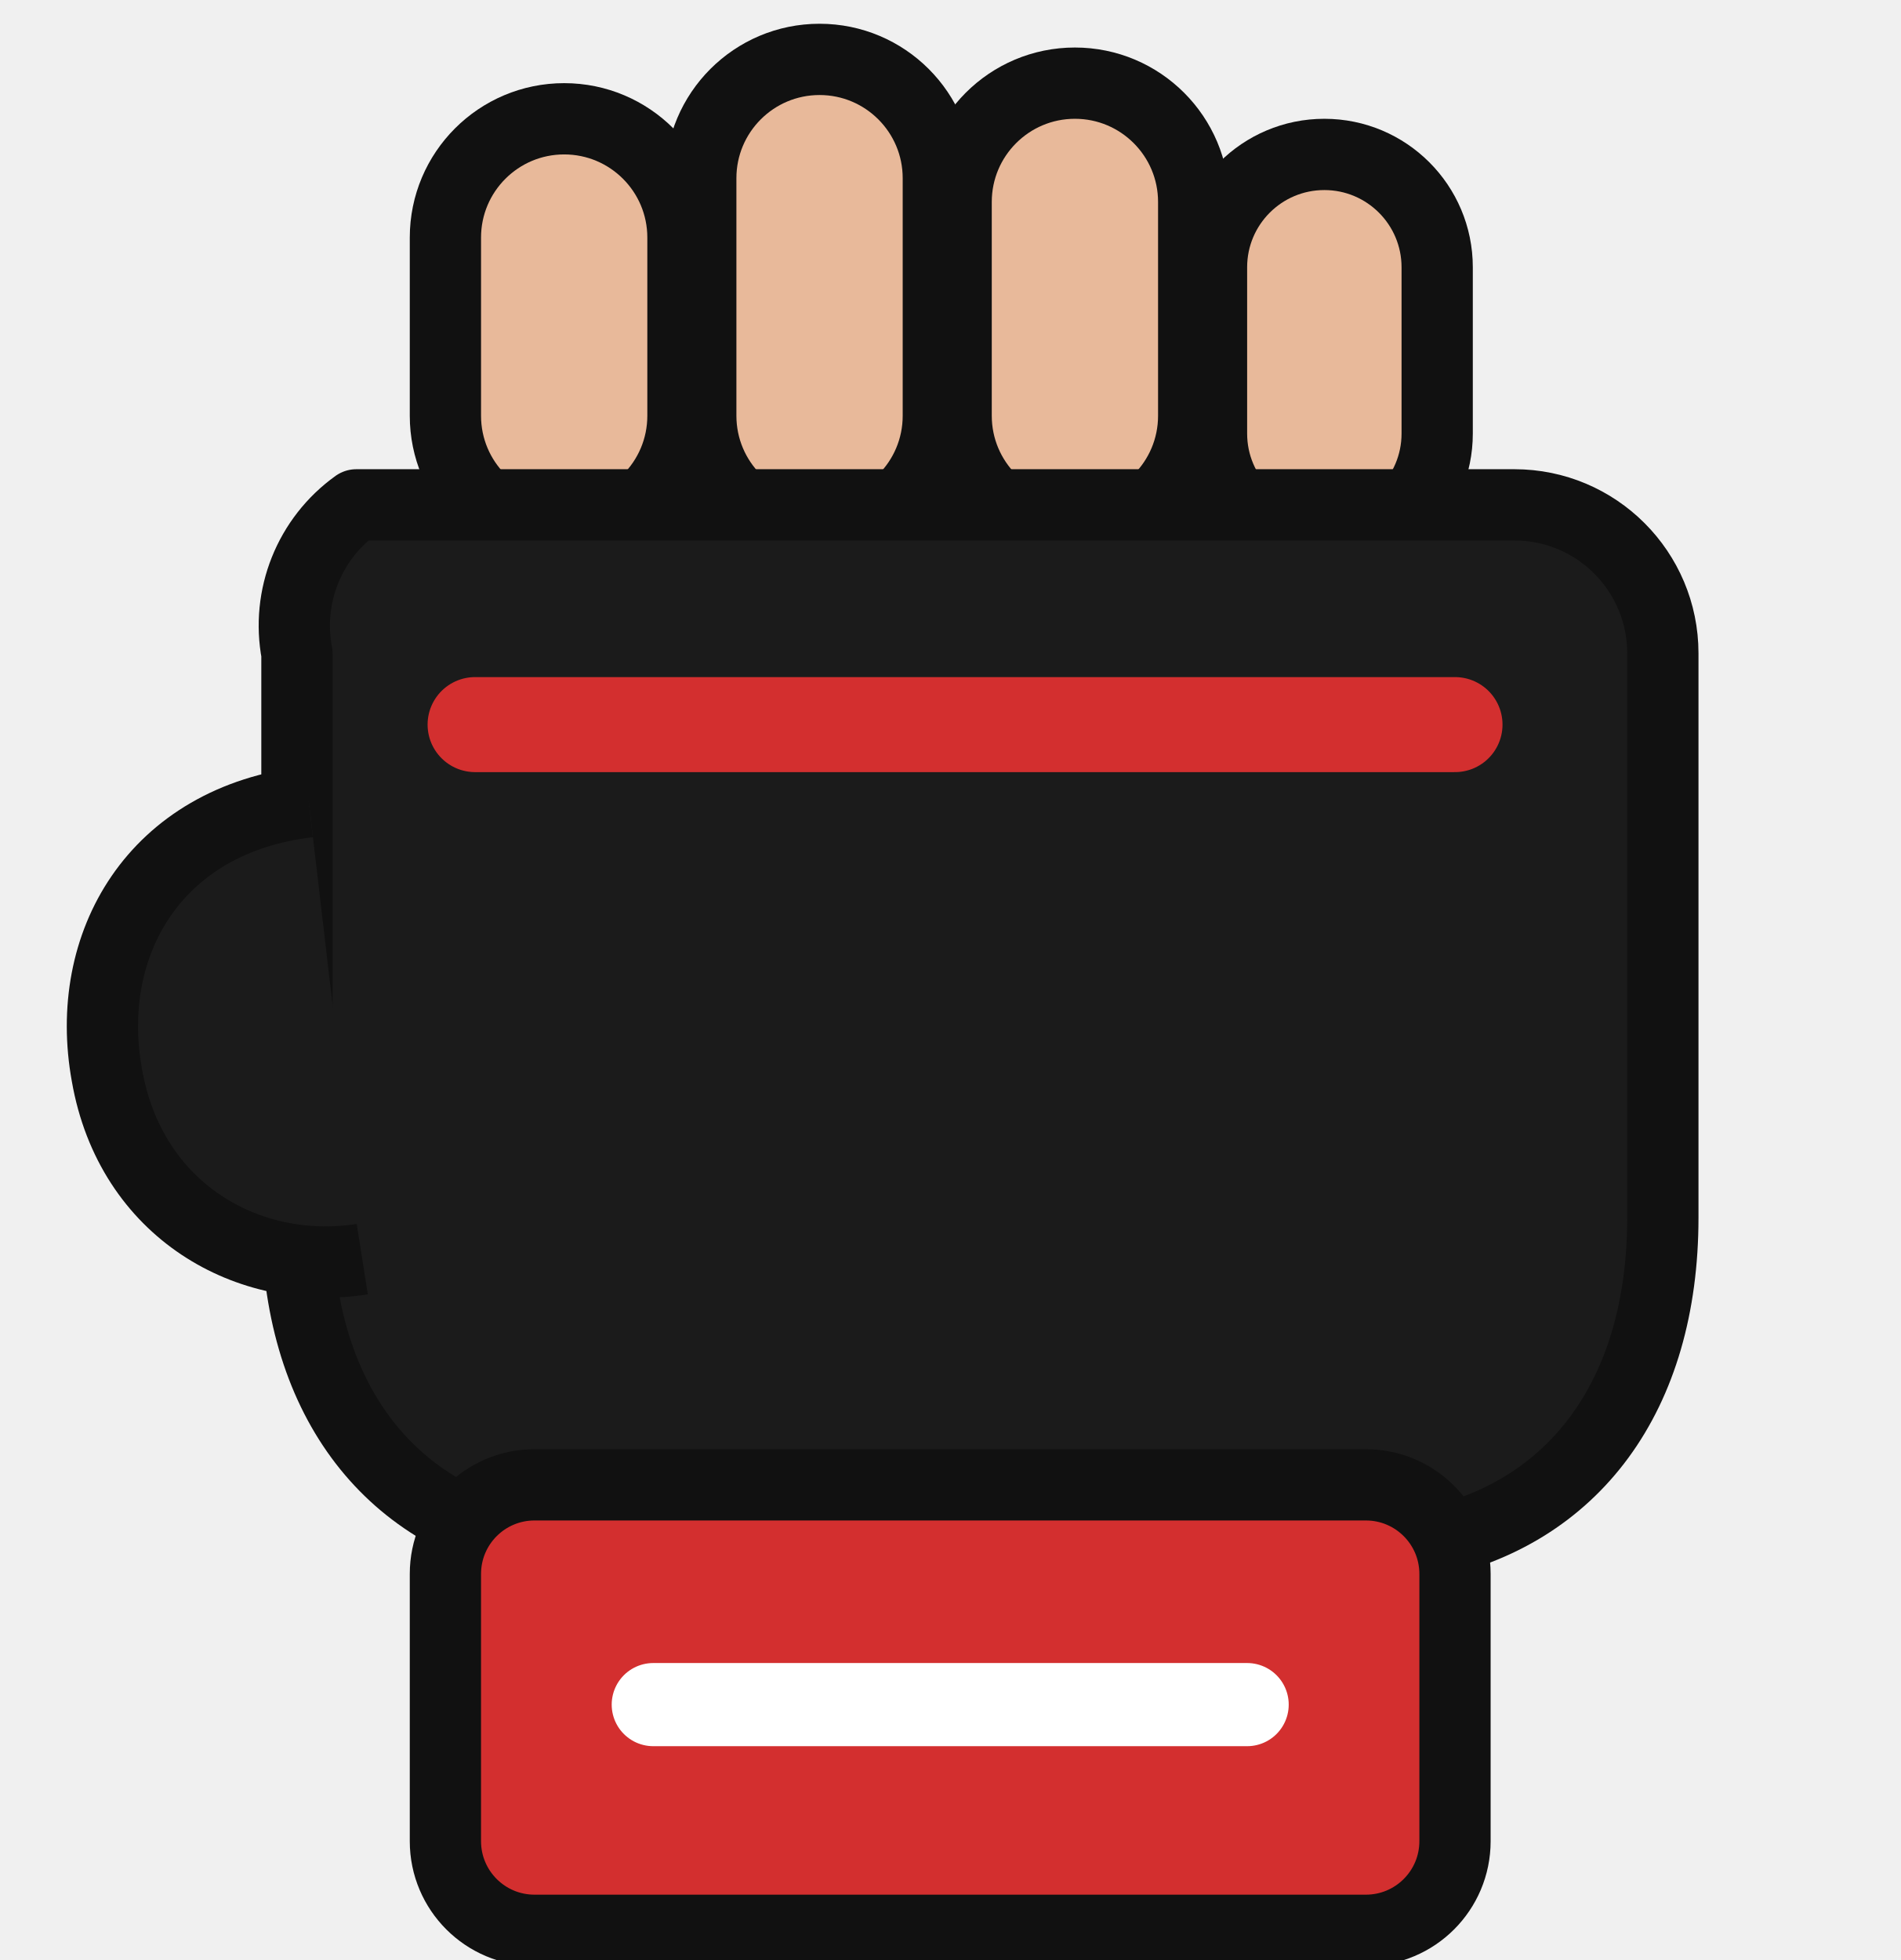
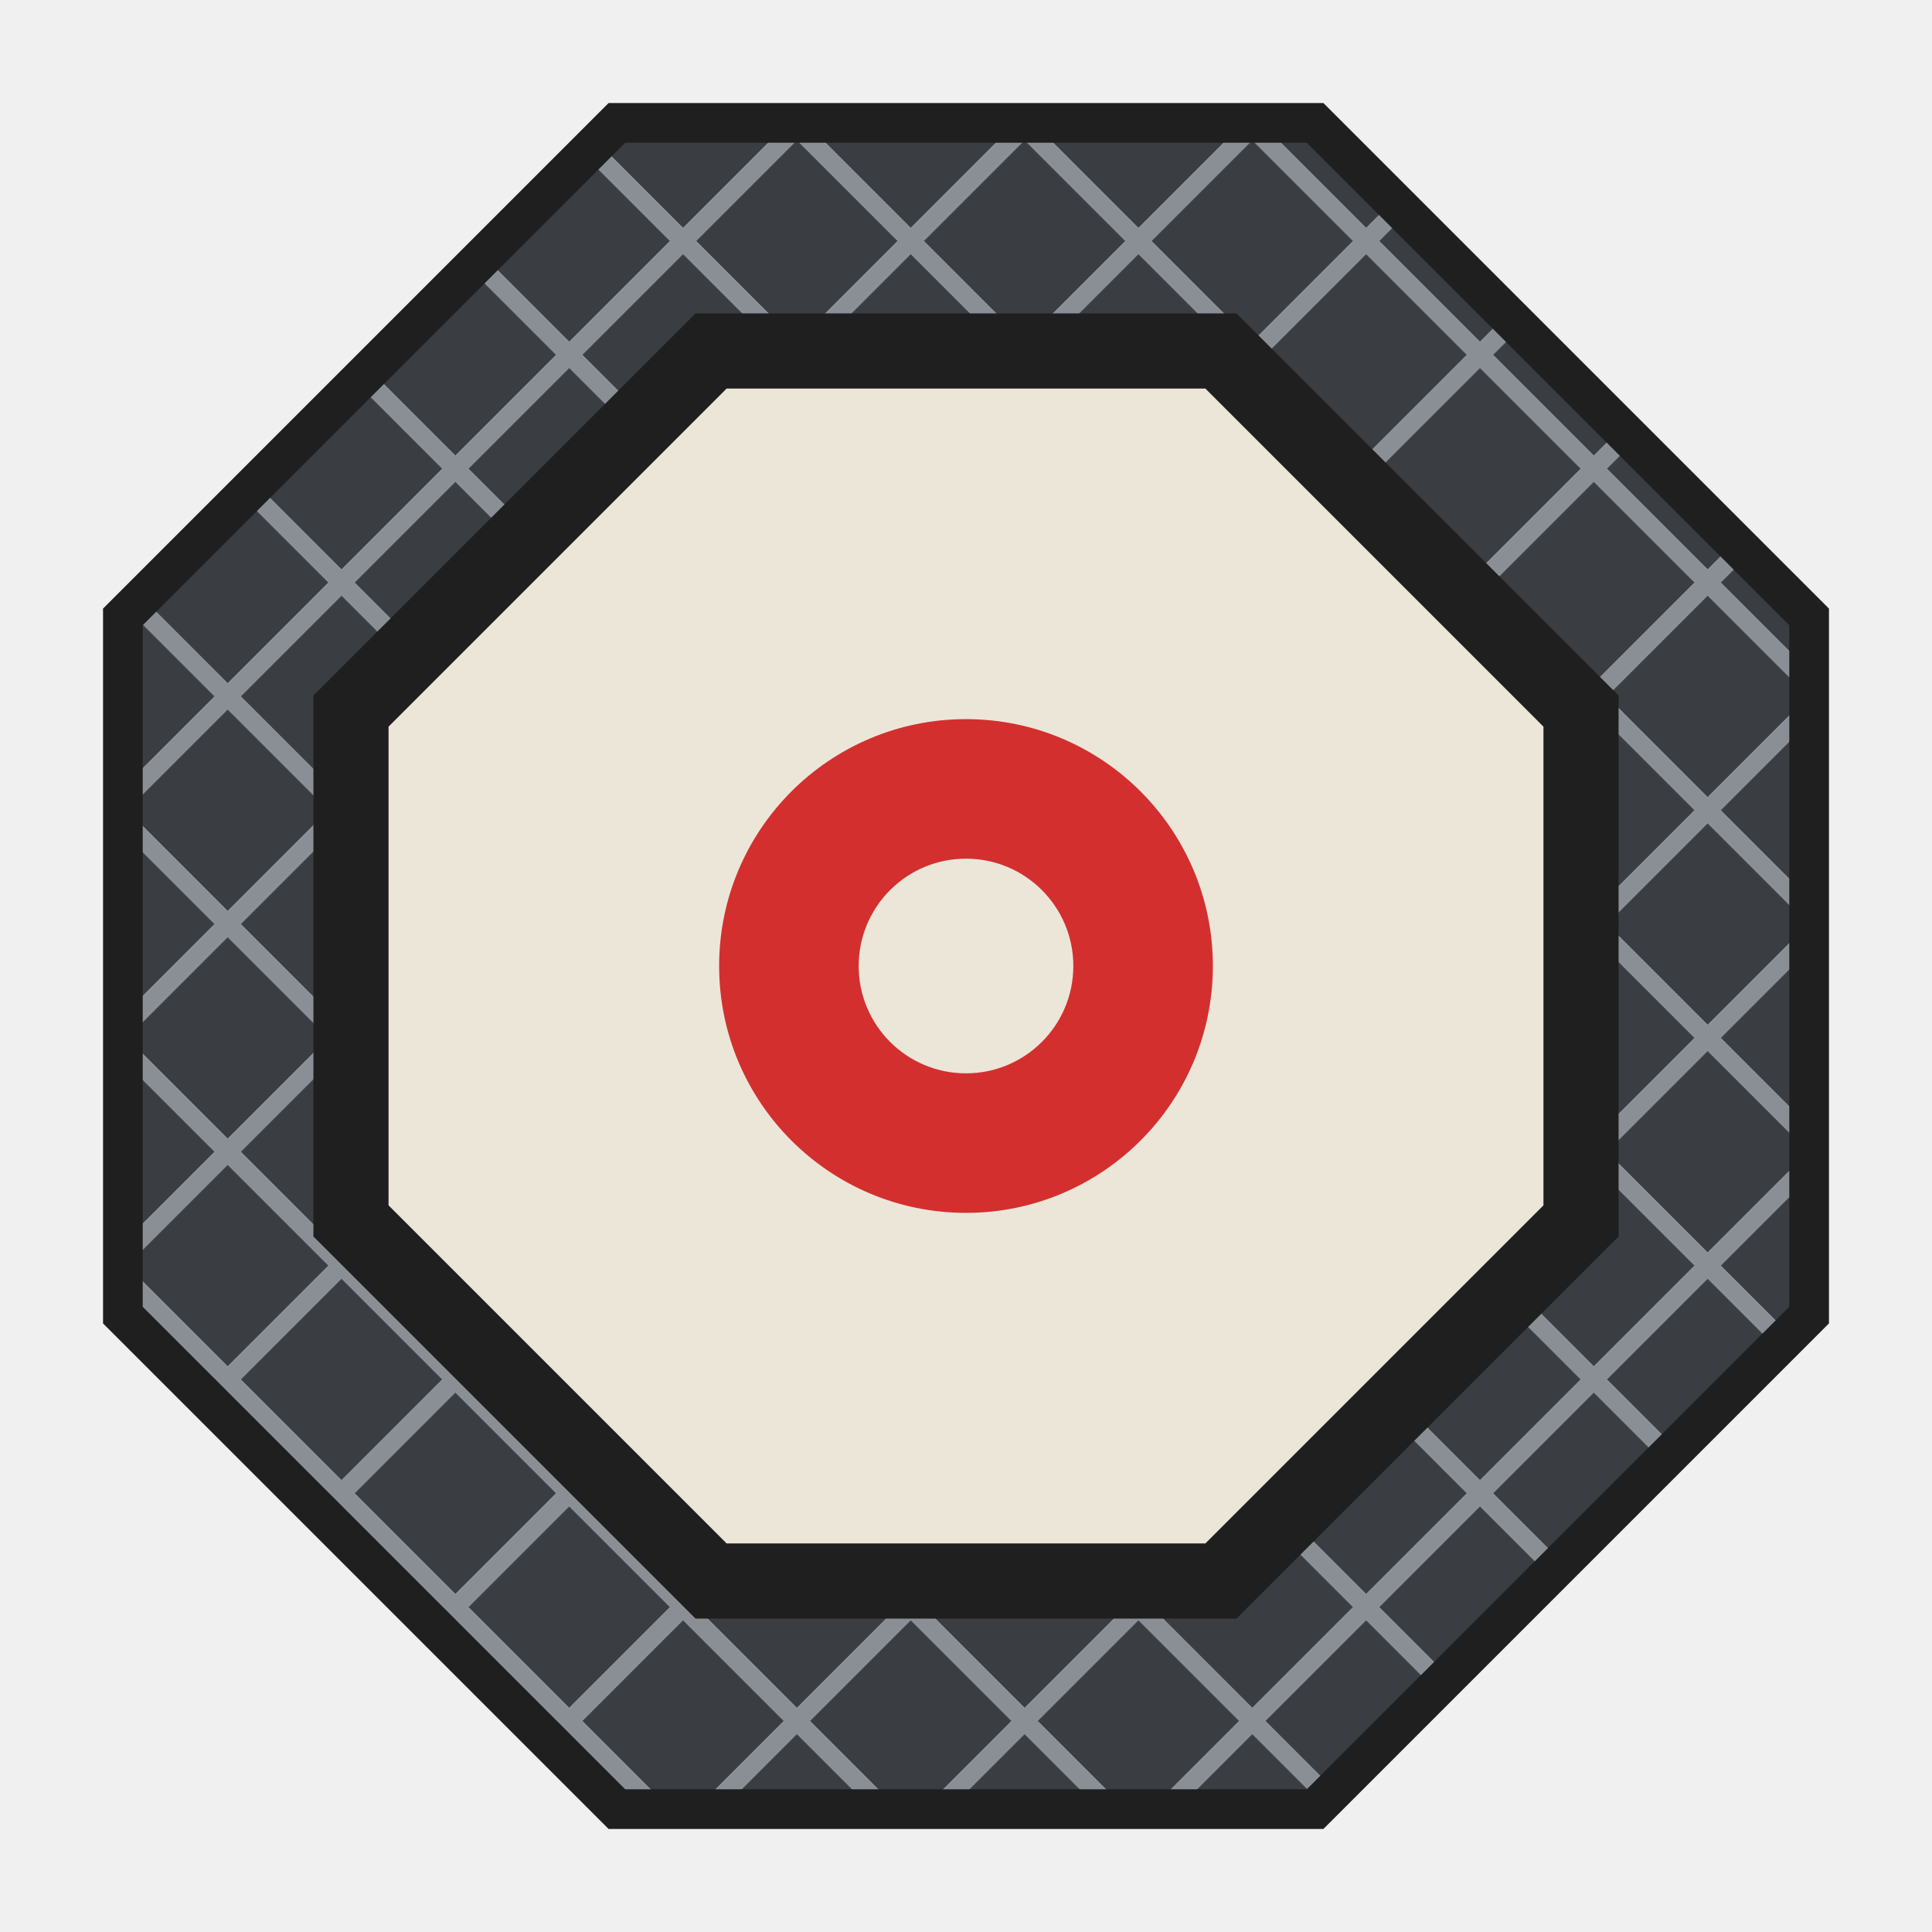
- <svg xmlns="http://www.w3.org/2000/svg" viewBox="2 1 32 33">
-   <g stroke="#111" stroke-width="1.2" stroke-linejoin="round">
-     <rect x="9.5" y="3" width="4" height="7" rx="2" fill="#e8b99a" />
-     <rect x="13.8" y="2" width="4" height="8" rx="2" fill="#e8b99a" />
-     <rect x="18.1" y="2.4" width="4" height="7.6" rx="2" fill="#e8b99a" />
-     <rect x="22.4" y="3.6" width="3.8" height="6.6" rx="1.9" fill="#e8b99a" />
-     <path d="M8 9.5h19.5a2.5 2.5 0 0 1 2.5 2.5v9.5c0 3-1.5 5-4 5.5H11c-2.5-.5-4-2.5-4-5.5V12a2.5 2.5 0 0 1 1-2.5z" fill="#1b1b1b" />
-     <path d="M7.2 14.5c-2.6.3-3.8 2.4-3.4 4.6.4 2.3 2.4 3.4 4.3 3.1" fill="#1b1b1b" />
-     <rect x="9.5" y="26" width="17" height="7.5" rx="1.5" fill="#d32f2f" />
-   </g>
-   <path d="M10 13.2h16.5" stroke="#d32f2f" stroke-width="1.6" stroke-linecap="round" />
-   <path d="M13 29.7h10" stroke="#fff" stroke-width="1.4" stroke-linecap="round" />
+ <svg xmlns="http://www.w3.org/2000/svg" viewBox="0 0 36 36">
+   <defs>
+     <clipPath id="o">
+       <polygon points="33.34,24.35 24.35,33.34 11.65,33.34 2.66,24.35 2.66,11.65 11.65,2.66 24.35,2.66 33.34,11.65" />
+     </clipPath>
+     <pattern id="m" width="3" height="3" patternUnits="userSpaceOnUse" patternTransform="rotate(45)">
+       <path d="M0 0v3M0 0h3" stroke="#8a8f96" stroke-width=".7" />
+     </pattern>
+   </defs>
+   <polygon points="34.08,24.66 24.66,34.08 11.34,34.08 1.92,24.66 1.92,11.34 11.34,1.92 24.66,1.92 34.08,11.34" fill="#1f1f1f" />
+   <polygon points="33.34,24.35 24.35,33.34 11.65,33.34 2.66,24.35 2.66,11.65 11.65,2.66 24.35,2.66 33.34,11.65" fill="#3a3d42" />
+   <polygon points="33.34,24.35 24.35,33.34 11.65,33.34 2.66,24.35 2.66,11.65 11.65,2.66 24.35,2.66 33.34,11.65" fill="url(#m)" />
+   <polygon points="29.46,22.75 22.75,29.46 13.25,29.46 6.54,22.75 6.54,13.25 13.25,6.54 22.75,6.54 29.46,13.25" fill="#ece6d8" stroke="#1f1f1f" stroke-width="1.4" />
+   <circle cx="18" cy="18" r="4.6" fill="#d32f2f" />
+   <circle cx="18" cy="18" r="2" fill="#ece6d8" />
</svg>
